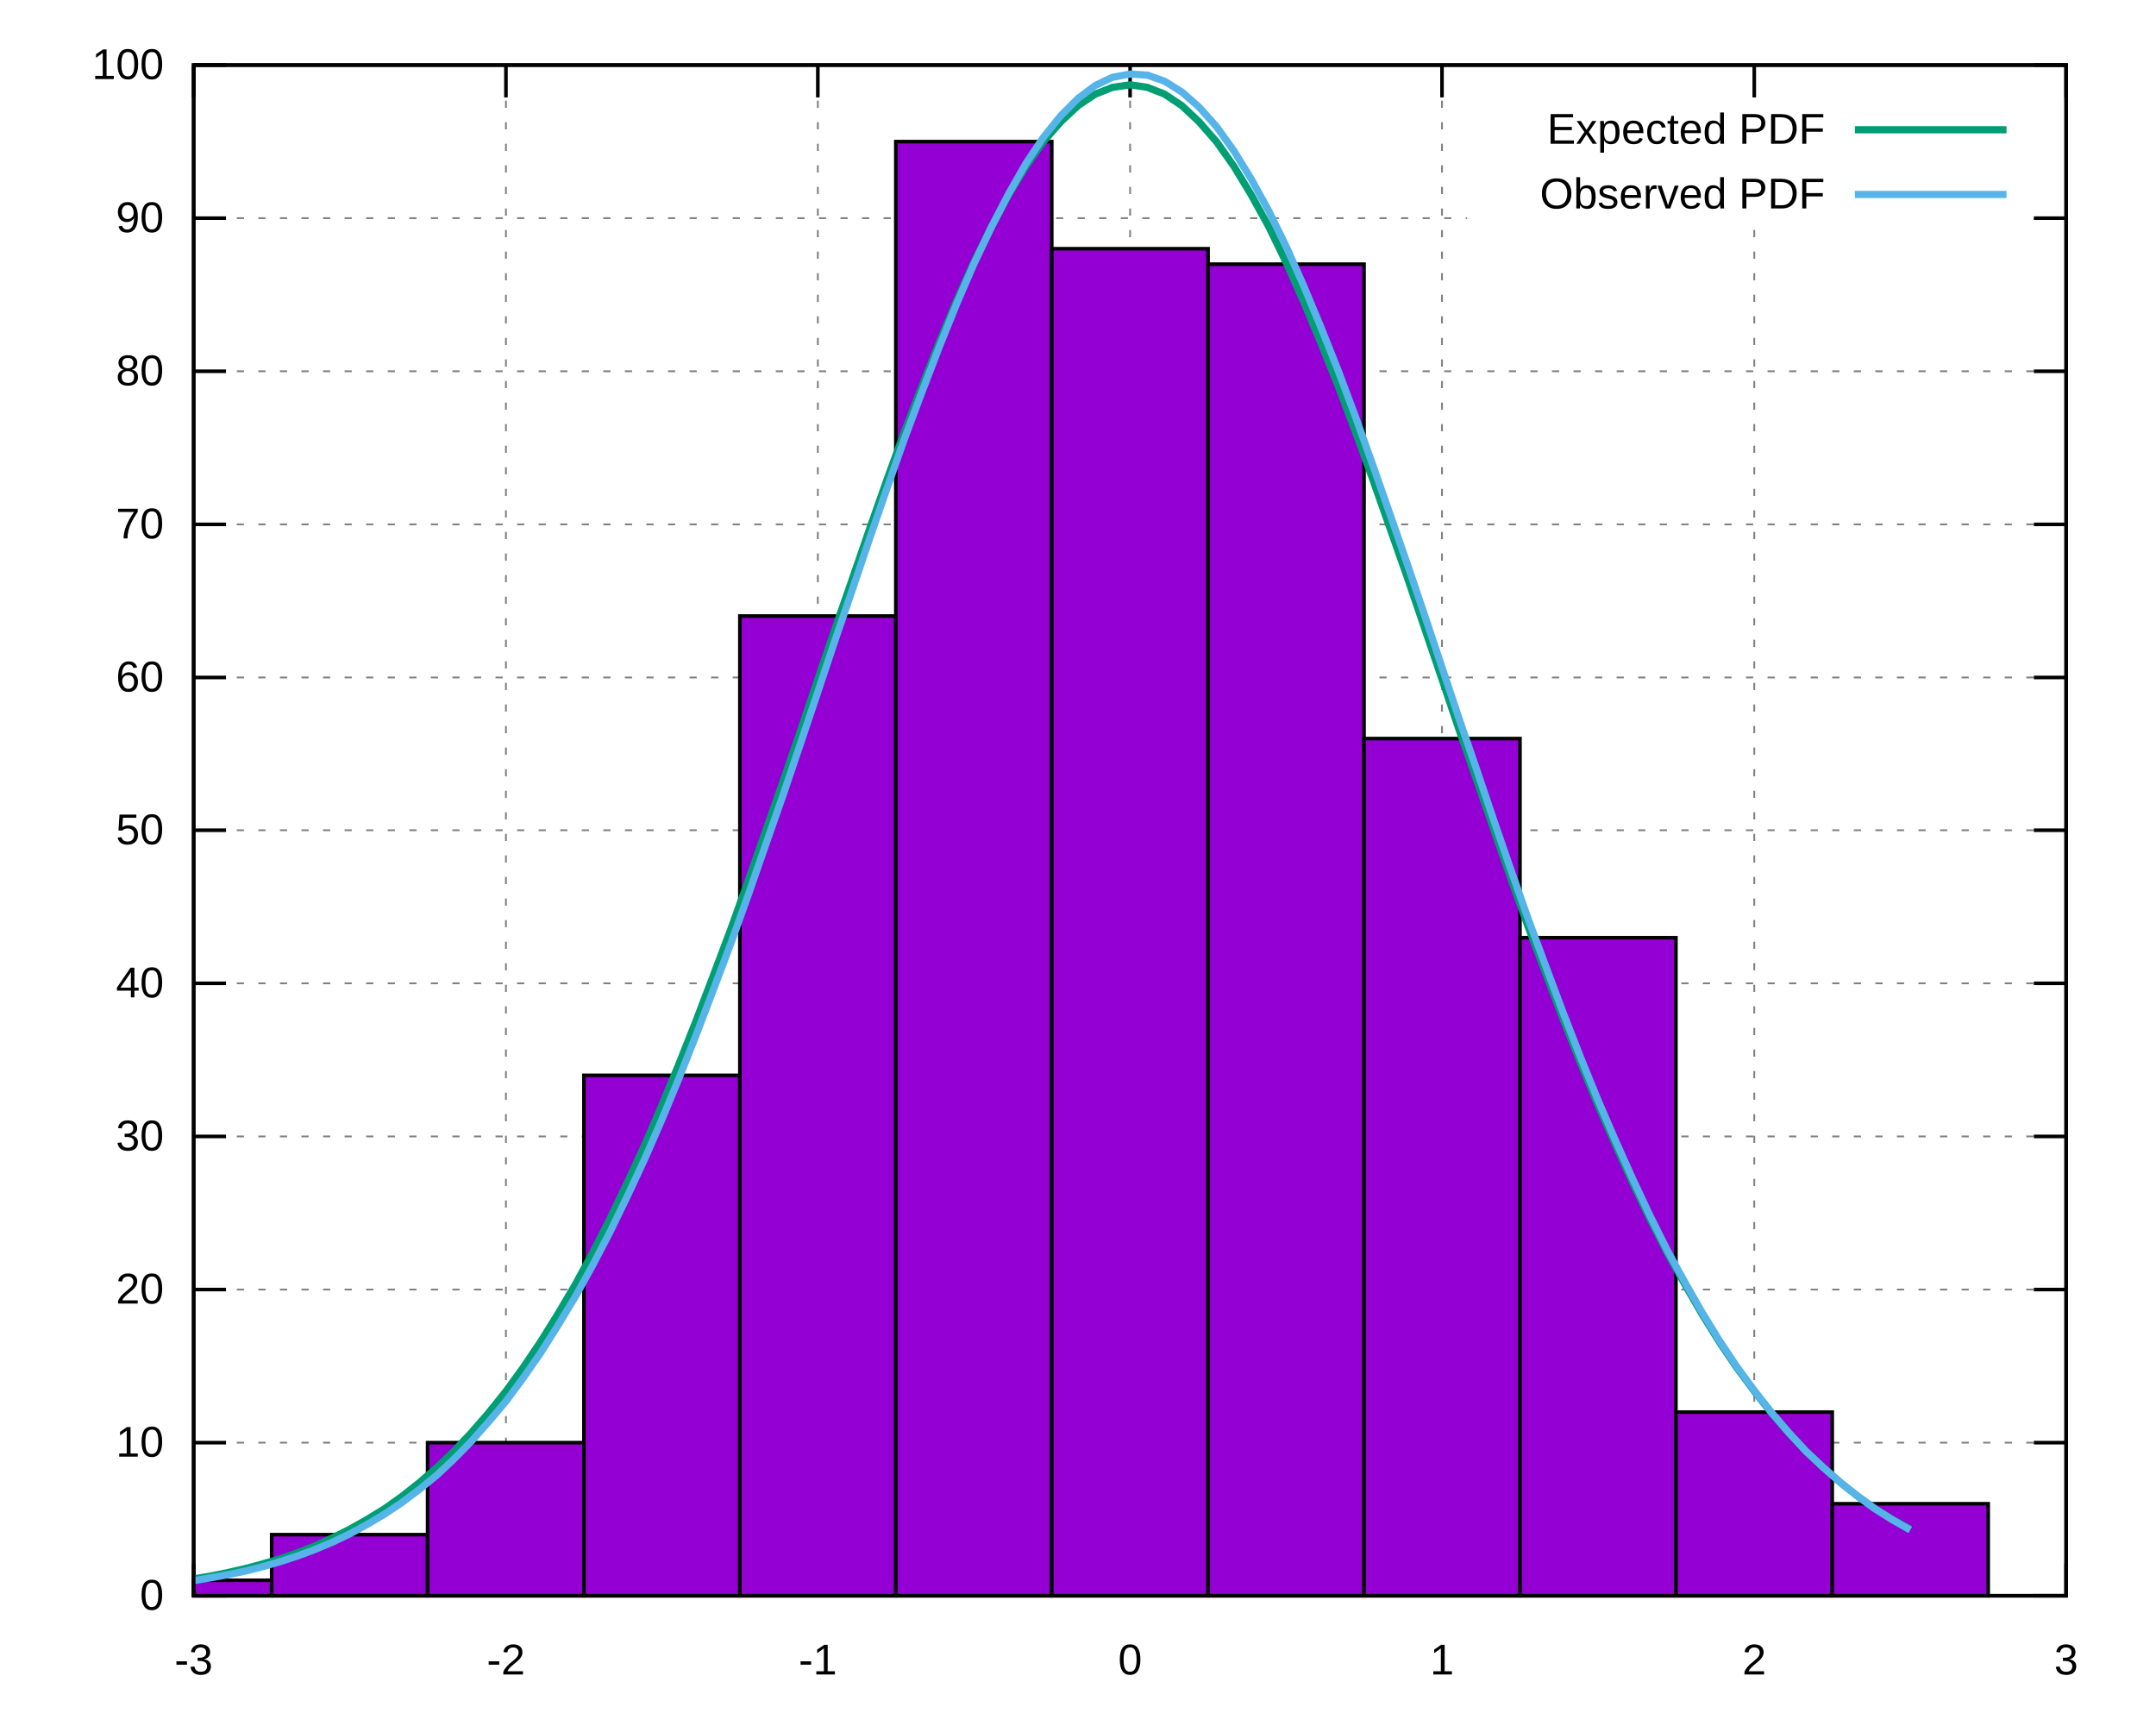
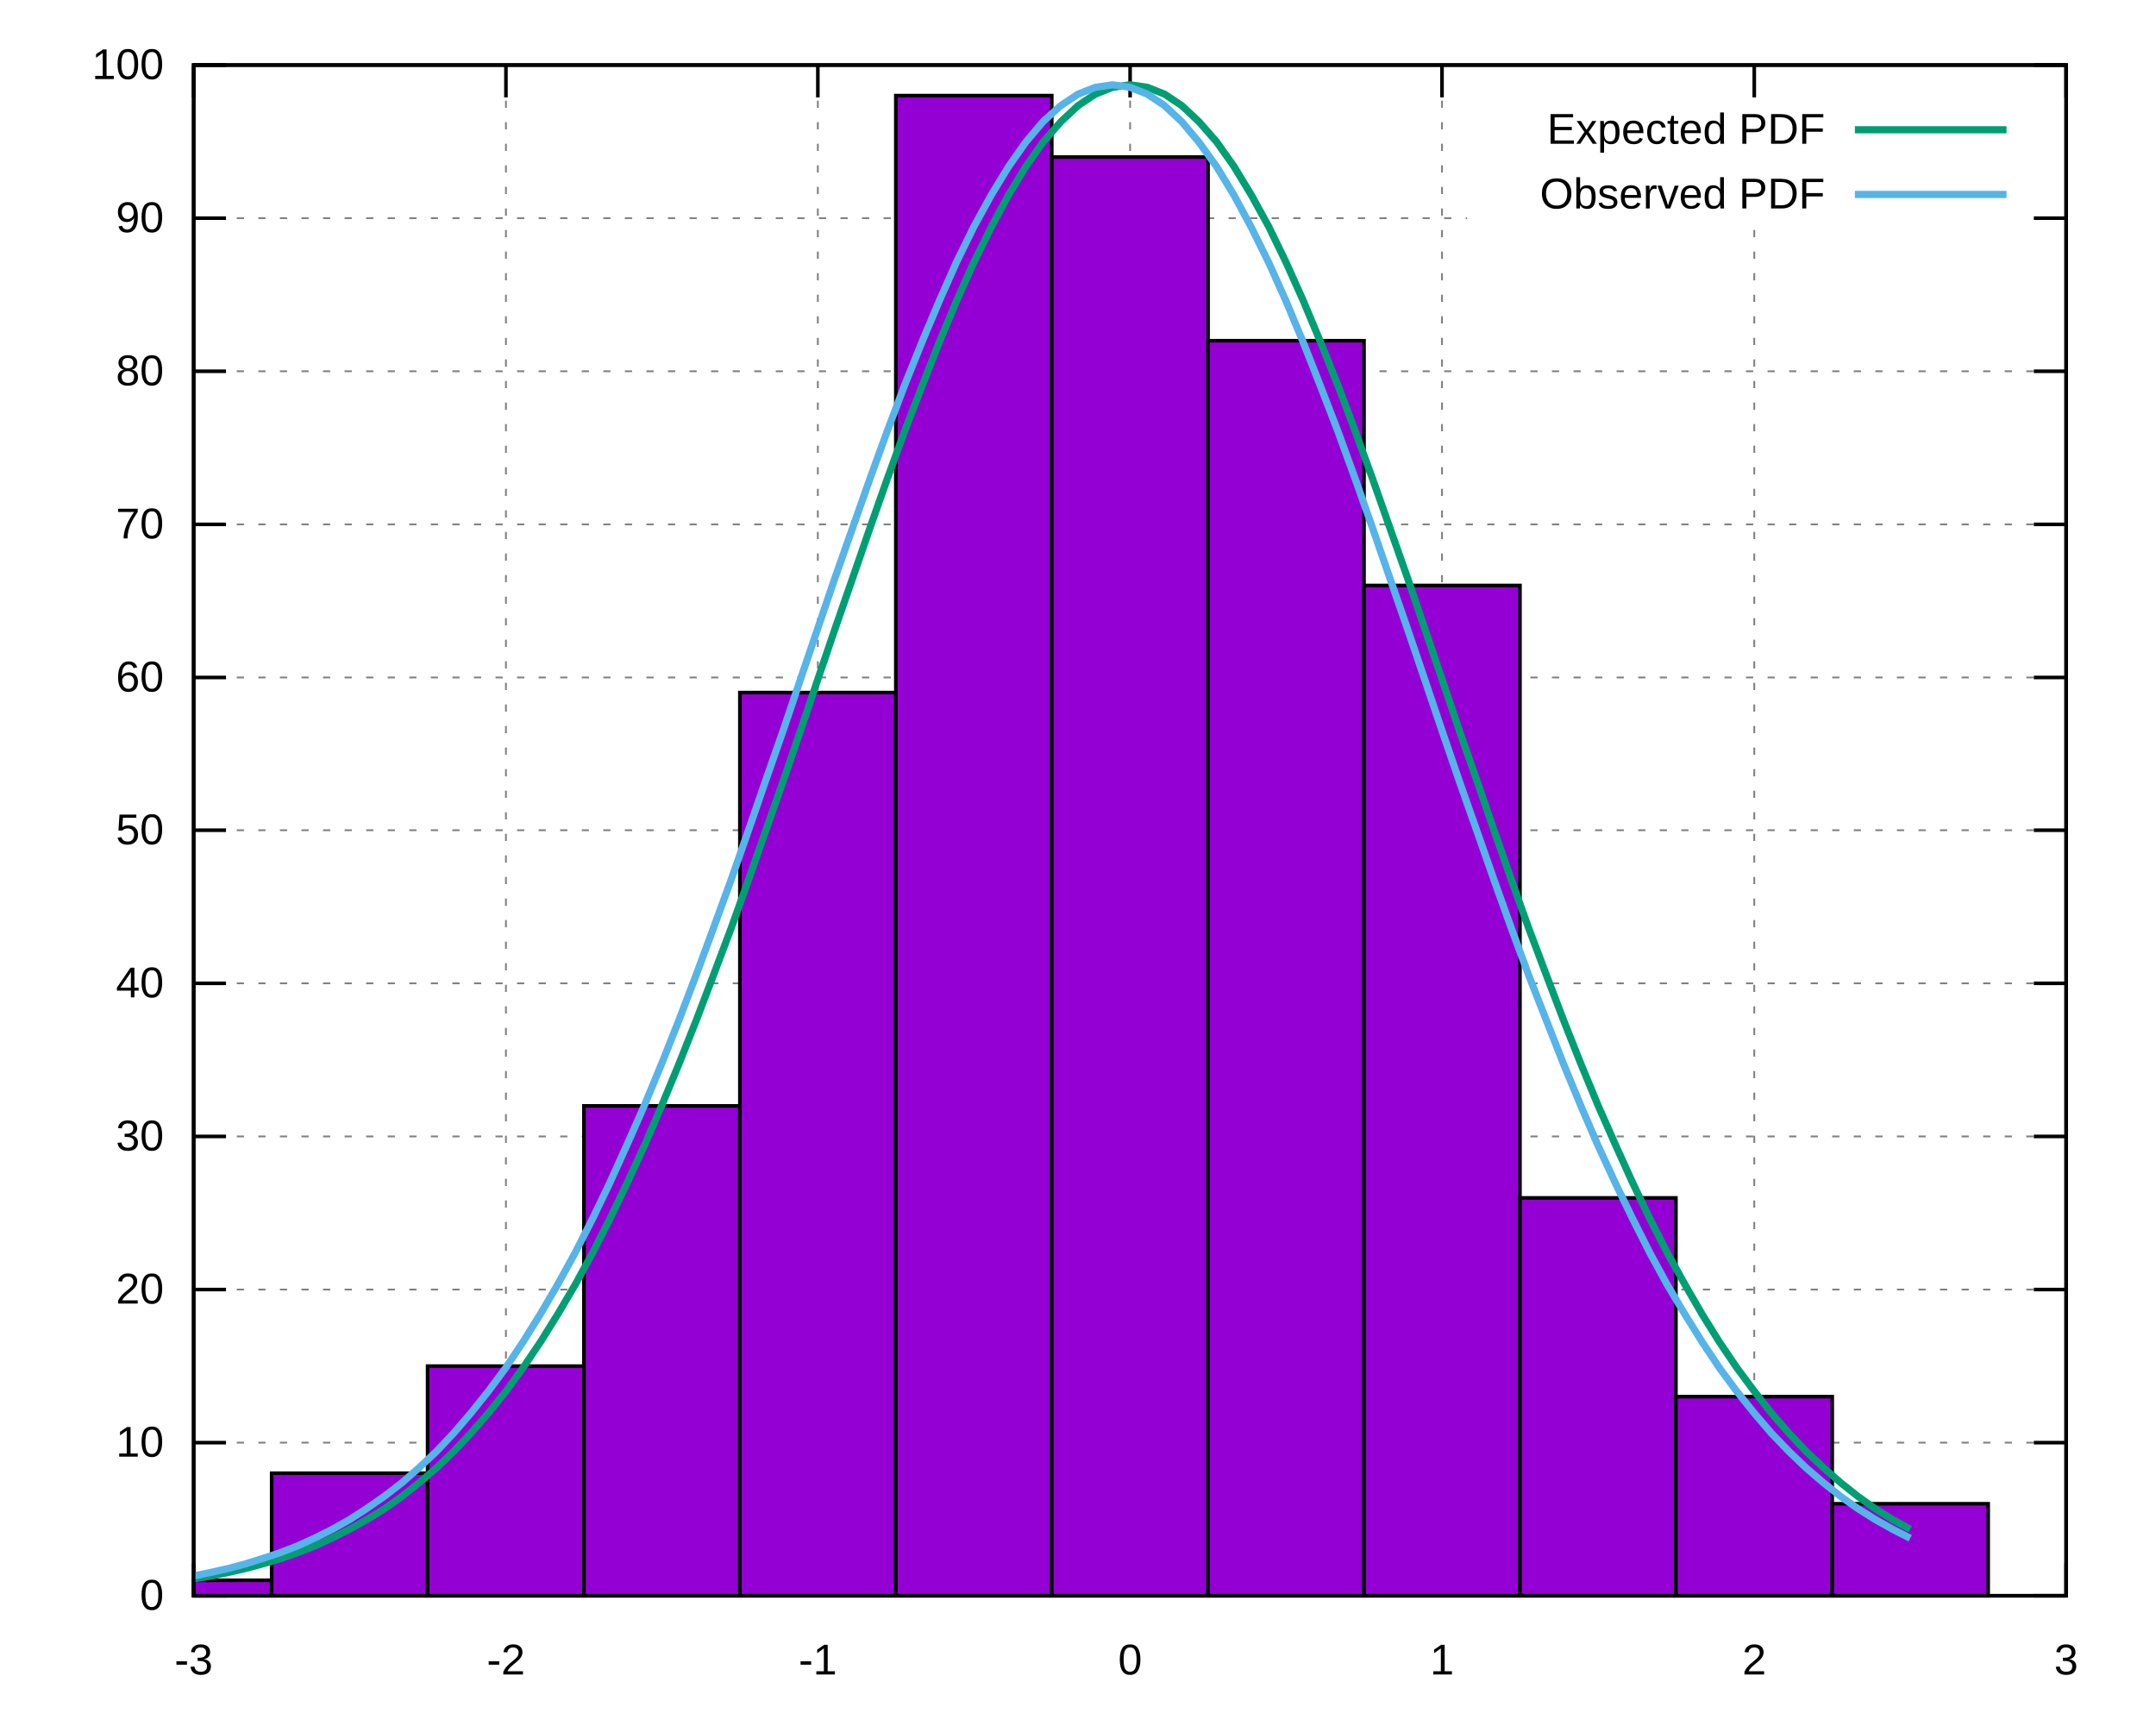
<svg xmlns="http://www.w3.org/2000/svg" xmlns:xlink="http://www.w3.org/1999/xlink" width="600" height="480" viewBox="0 0 600 480">
  <g id="gnuplot_canvas">
    <rect x="0" y="0" width="600" height="480" fill="none" />
    <defs>
      <circle id="gpDot" r="0.5" stroke-width="0.5" stroke="currentColor" />
      <path id="gpPt0" stroke-width="0.222" stroke="currentColor" d="M-1,0 h2 M0,-1 v2" />
      <path id="gpPt1" stroke-width="0.222" stroke="currentColor" d="M-1,-1 L1,1 M1,-1 L-1,1" />
      <path id="gpPt2" stroke-width="0.222" stroke="currentColor" d="M-1,0 L1,0 M0,-1 L0,1 M-1,-1 L1,1 M-1,1 L1,-1" />
      <rect id="gpPt3" stroke-width="0.222" stroke="currentColor" x="-1" y="-1" width="2" height="2" />
      <rect id="gpPt4" stroke-width="0.222" stroke="currentColor" fill="currentColor" x="-1" y="-1" width="2" height="2" />
      <circle id="gpPt5" stroke-width="0.222" stroke="currentColor" cx="0" cy="0" r="1" />
      <use xlink:href="#gpPt5" id="gpPt6" fill="currentColor" stroke="none" />
      <path id="gpPt7" stroke-width="0.222" stroke="currentColor" d="M0,-1.33 L-1.33,0.67 L1.33,0.67 z" />
      <use xlink:href="#gpPt7" id="gpPt8" fill="currentColor" stroke="none" />
      <use xlink:href="#gpPt7" id="gpPt9" stroke="currentColor" transform="rotate(180)" />
      <use xlink:href="#gpPt9" id="gpPt10" fill="currentColor" stroke="none" />
      <use xlink:href="#gpPt3" id="gpPt11" stroke="currentColor" transform="rotate(45)" />
      <use xlink:href="#gpPt11" id="gpPt12" fill="currentColor" stroke="none" />
      <path id="gpPt13" stroke-width="0.222" stroke="currentColor" d="M0,1.330 L1.265,0.411 L0.782,-1.067 L-0.782,-1.076 L-1.265,0.411 z" />
      <use xlink:href="#gpPt13" id="gpPt14" fill="currentColor" stroke="none" />
      <filter id="textbox" filterUnits="objectBoundingBox" x="0" y="0" height="1" width="1">
        <feFlood flood-color="white" flood-opacity="1" result="bgnd" />
        <feComposite in="SourceGraphic" in2="bgnd" operator="atop" />
      </filter>
      <filter id="greybox" filterUnits="objectBoundingBox" x="0" y="0" height="1" width="1">
        <feFlood flood-color="lightgrey" flood-opacity="1" result="grey" />
        <feComposite in="SourceGraphic" in2="grey" operator="atop" />
      </filter>
    </defs>
    <g fill="none" color="white" stroke="black" stroke-width="1.00" stroke-linecap="butt" stroke-linejoin="miter">
</g>
    <g fill="none" color="black" stroke="currentColor" stroke-width="1.00" stroke-linecap="butt" stroke-linejoin="miter">
</g>
    <g fill="none" color="black" stroke="black" stroke-width="0.50" stroke-linecap="butt" stroke-linejoin="miter">
</g>
    <g fill="none" color="gray" stroke="currentColor" stroke-width="0.50" stroke-linecap="butt" stroke-linejoin="miter">
      <path stroke="gray" stroke-dasharray="2,4" class="gridline" d="M53.9,444.0 L575.0,444.0  " />
    </g>
    <g fill="none" color="gray" stroke="gray" stroke-width="1.00" stroke-linecap="butt" stroke-linejoin="miter">
</g>
    <g fill="none" color="black" stroke="currentColor" stroke-width="1.00" stroke-linecap="butt" stroke-linejoin="miter">
      <path stroke="black" d="M53.9,444.0 L62.9,444.0 M575.0,444.0 L566.0,444.0  " />
      <g transform="translate(45.6,447.9)" stroke="none" fill="black" font-family="Arial" font-size="12.00" text-anchor="end">
        <text> 0</text>
      </g>
    </g>
    <g fill="none" color="black" stroke="currentColor" stroke-width="1.00" stroke-linecap="butt" stroke-linejoin="miter">
</g>
    <g fill="none" color="black" stroke="black" stroke-width="0.50" stroke-linecap="butt" stroke-linejoin="miter">
</g>
    <g fill="none" color="gray" stroke="currentColor" stroke-width="0.50" stroke-linecap="butt" stroke-linejoin="miter">
      <path stroke="gray" stroke-dasharray="2,4" class="gridline" d="M53.9,401.4 L575.0,401.4  " />
    </g>
    <g fill="none" color="gray" stroke="gray" stroke-width="1.00" stroke-linecap="butt" stroke-linejoin="miter">
</g>
    <g fill="none" color="black" stroke="currentColor" stroke-width="1.00" stroke-linecap="butt" stroke-linejoin="miter">
      <path stroke="black" d="M53.9,401.4 L62.9,401.4 M575.0,401.4 L566.0,401.4  " />
      <g transform="translate(45.6,405.3)" stroke="none" fill="black" font-family="Arial" font-size="12.00" text-anchor="end">
        <text> 10</text>
      </g>
    </g>
    <g fill="none" color="black" stroke="currentColor" stroke-width="1.00" stroke-linecap="butt" stroke-linejoin="miter">
</g>
    <g fill="none" color="black" stroke="black" stroke-width="0.50" stroke-linecap="butt" stroke-linejoin="miter">
</g>
    <g fill="none" color="gray" stroke="currentColor" stroke-width="0.50" stroke-linecap="butt" stroke-linejoin="miter">
      <path stroke="gray" stroke-dasharray="2,4" class="gridline" d="M53.9,358.8 L575.0,358.8  " />
    </g>
    <g fill="none" color="gray" stroke="gray" stroke-width="1.00" stroke-linecap="butt" stroke-linejoin="miter">
</g>
    <g fill="none" color="black" stroke="currentColor" stroke-width="1.00" stroke-linecap="butt" stroke-linejoin="miter">
      <path stroke="black" d="M53.9,358.8 L62.9,358.8 M575.0,358.8 L566.0,358.8  " />
      <g transform="translate(45.6,362.7)" stroke="none" fill="black" font-family="Arial" font-size="12.00" text-anchor="end">
        <text> 20</text>
      </g>
    </g>
    <g fill="none" color="black" stroke="currentColor" stroke-width="1.00" stroke-linecap="butt" stroke-linejoin="miter">
</g>
    <g fill="none" color="black" stroke="black" stroke-width="0.50" stroke-linecap="butt" stroke-linejoin="miter">
</g>
    <g fill="none" color="gray" stroke="currentColor" stroke-width="0.50" stroke-linecap="butt" stroke-linejoin="miter">
      <path stroke="gray" stroke-dasharray="2,4" class="gridline" d="M53.9,316.2 L575.0,316.2  " />
    </g>
    <g fill="none" color="gray" stroke="gray" stroke-width="1.00" stroke-linecap="butt" stroke-linejoin="miter">
</g>
    <g fill="none" color="black" stroke="currentColor" stroke-width="1.00" stroke-linecap="butt" stroke-linejoin="miter">
      <path stroke="black" d="M53.9,316.2 L62.9,316.2 M575.0,316.2 L566.0,316.2  " />
      <g transform="translate(45.6,320.1)" stroke="none" fill="black" font-family="Arial" font-size="12.00" text-anchor="end">
        <text> 30</text>
      </g>
    </g>
    <g fill="none" color="black" stroke="currentColor" stroke-width="1.00" stroke-linecap="butt" stroke-linejoin="miter">
</g>
    <g fill="none" color="black" stroke="black" stroke-width="0.50" stroke-linecap="butt" stroke-linejoin="miter">
</g>
    <g fill="none" color="gray" stroke="currentColor" stroke-width="0.50" stroke-linecap="butt" stroke-linejoin="miter">
      <path stroke="gray" stroke-dasharray="2,4" class="gridline" d="M53.9,273.6 L575.0,273.6  " />
    </g>
    <g fill="none" color="gray" stroke="gray" stroke-width="1.00" stroke-linecap="butt" stroke-linejoin="miter">
</g>
    <g fill="none" color="black" stroke="currentColor" stroke-width="1.00" stroke-linecap="butt" stroke-linejoin="miter">
      <path stroke="black" d="M53.9,273.6 L62.9,273.6 M575.0,273.6 L566.0,273.6  " />
      <g transform="translate(45.6,277.5)" stroke="none" fill="black" font-family="Arial" font-size="12.00" text-anchor="end">
        <text> 40</text>
      </g>
    </g>
    <g fill="none" color="black" stroke="currentColor" stroke-width="1.00" stroke-linecap="butt" stroke-linejoin="miter">
</g>
    <g fill="none" color="black" stroke="black" stroke-width="0.50" stroke-linecap="butt" stroke-linejoin="miter">
</g>
    <g fill="none" color="gray" stroke="currentColor" stroke-width="0.50" stroke-linecap="butt" stroke-linejoin="miter">
      <path stroke="gray" stroke-dasharray="2,4" class="gridline" d="M53.9,231.0 L575.0,231.0  " />
    </g>
    <g fill="none" color="gray" stroke="gray" stroke-width="1.00" stroke-linecap="butt" stroke-linejoin="miter">
</g>
    <g fill="none" color="black" stroke="currentColor" stroke-width="1.00" stroke-linecap="butt" stroke-linejoin="miter">
      <path stroke="black" d="M53.9,231.0 L62.9,231.0 M575.0,231.0 L566.0,231.0  " />
      <g transform="translate(45.6,234.9)" stroke="none" fill="black" font-family="Arial" font-size="12.00" text-anchor="end">
        <text> 50</text>
      </g>
    </g>
    <g fill="none" color="black" stroke="currentColor" stroke-width="1.00" stroke-linecap="butt" stroke-linejoin="miter">
</g>
    <g fill="none" color="black" stroke="black" stroke-width="0.50" stroke-linecap="butt" stroke-linejoin="miter">
</g>
    <g fill="none" color="gray" stroke="currentColor" stroke-width="0.50" stroke-linecap="butt" stroke-linejoin="miter">
      <path stroke="gray" stroke-dasharray="2,4" class="gridline" d="M53.9,188.5 L575.0,188.5  " />
    </g>
    <g fill="none" color="gray" stroke="gray" stroke-width="1.00" stroke-linecap="butt" stroke-linejoin="miter">
</g>
    <g fill="none" color="black" stroke="currentColor" stroke-width="1.00" stroke-linecap="butt" stroke-linejoin="miter">
      <path stroke="black" d="M53.9,188.5 L62.9,188.5 M575.0,188.5 L566.0,188.5  " />
      <g transform="translate(45.6,192.4)" stroke="none" fill="black" font-family="Arial" font-size="12.00" text-anchor="end">
        <text> 60</text>
      </g>
    </g>
    <g fill="none" color="black" stroke="currentColor" stroke-width="1.00" stroke-linecap="butt" stroke-linejoin="miter">
</g>
    <g fill="none" color="black" stroke="black" stroke-width="0.50" stroke-linecap="butt" stroke-linejoin="miter">
</g>
    <g fill="none" color="gray" stroke="currentColor" stroke-width="0.50" stroke-linecap="butt" stroke-linejoin="miter">
      <path stroke="gray" stroke-dasharray="2,4" class="gridline" d="M53.9,145.9 L575.0,145.9  " />
    </g>
    <g fill="none" color="gray" stroke="gray" stroke-width="1.00" stroke-linecap="butt" stroke-linejoin="miter">
</g>
    <g fill="none" color="black" stroke="currentColor" stroke-width="1.00" stroke-linecap="butt" stroke-linejoin="miter">
      <path stroke="black" d="M53.9,145.9 L62.9,145.9 M575.0,145.9 L566.0,145.9  " />
      <g transform="translate(45.6,149.8)" stroke="none" fill="black" font-family="Arial" font-size="12.00" text-anchor="end">
        <text> 70</text>
      </g>
    </g>
    <g fill="none" color="black" stroke="currentColor" stroke-width="1.00" stroke-linecap="butt" stroke-linejoin="miter">
</g>
    <g fill="none" color="black" stroke="black" stroke-width="0.50" stroke-linecap="butt" stroke-linejoin="miter">
</g>
    <g fill="none" color="gray" stroke="currentColor" stroke-width="0.50" stroke-linecap="butt" stroke-linejoin="miter">
      <path stroke="gray" stroke-dasharray="2,4" class="gridline" d="M53.9,103.3 L575.0,103.3  " />
    </g>
    <g fill="none" color="gray" stroke="gray" stroke-width="1.00" stroke-linecap="butt" stroke-linejoin="miter">
</g>
    <g fill="none" color="black" stroke="currentColor" stroke-width="1.00" stroke-linecap="butt" stroke-linejoin="miter">
      <path stroke="black" d="M53.9,103.3 L62.9,103.3 M575.0,103.3 L566.0,103.3  " />
      <g transform="translate(45.6,107.2)" stroke="none" fill="black" font-family="Arial" font-size="12.00" text-anchor="end">
        <text> 80</text>
      </g>
    </g>
    <g fill="none" color="black" stroke="currentColor" stroke-width="1.00" stroke-linecap="butt" stroke-linejoin="miter">
</g>
    <g fill="none" color="black" stroke="black" stroke-width="0.50" stroke-linecap="butt" stroke-linejoin="miter">
</g>
    <g fill="none" color="gray" stroke="currentColor" stroke-width="0.50" stroke-linecap="butt" stroke-linejoin="miter">
      <path stroke="gray" stroke-dasharray="2,4" class="gridline" d="M53.9,60.7 L408.3,60.7 M566.7,60.7 L575.0,60.7  " />
    </g>
    <g fill="none" color="gray" stroke="gray" stroke-width="1.00" stroke-linecap="butt" stroke-linejoin="miter">
</g>
    <g fill="none" color="black" stroke="currentColor" stroke-width="1.00" stroke-linecap="butt" stroke-linejoin="miter">
      <path stroke="black" d="M53.9,60.7 L62.9,60.7 M575.0,60.7 L566.0,60.7  " />
      <g transform="translate(45.6,64.6)" stroke="none" fill="black" font-family="Arial" font-size="12.00" text-anchor="end">
        <text> 90</text>
      </g>
    </g>
    <g fill="none" color="black" stroke="currentColor" stroke-width="1.00" stroke-linecap="butt" stroke-linejoin="miter">
</g>
    <g fill="none" color="black" stroke="black" stroke-width="0.50" stroke-linecap="butt" stroke-linejoin="miter">
</g>
    <g fill="none" color="gray" stroke="currentColor" stroke-width="0.50" stroke-linecap="butt" stroke-linejoin="miter">
      <path stroke="gray" stroke-dasharray="2,4" class="gridline" d="M53.9,18.1 L575.0,18.1  " />
    </g>
    <g fill="none" color="gray" stroke="gray" stroke-width="1.00" stroke-linecap="butt" stroke-linejoin="miter">
</g>
    <g fill="none" color="black" stroke="currentColor" stroke-width="1.00" stroke-linecap="butt" stroke-linejoin="miter">
      <path stroke="black" d="M53.9,18.1 L62.9,18.1 M575.0,18.1 L566.0,18.1  " />
      <g transform="translate(45.6,22.0)" stroke="none" fill="black" font-family="Arial" font-size="12.00" text-anchor="end">
        <text> 100</text>
      </g>
    </g>
    <g fill="none" color="black" stroke="currentColor" stroke-width="1.00" stroke-linecap="butt" stroke-linejoin="miter">
</g>
    <g fill="none" color="black" stroke="black" stroke-width="0.50" stroke-linecap="butt" stroke-linejoin="miter">
</g>
    <g fill="none" color="gray" stroke="currentColor" stroke-width="0.50" stroke-linecap="butt" stroke-linejoin="miter">
      <path stroke="gray" stroke-dasharray="2,4" class="gridline" d="M53.9,444.0 L53.9,18.1  " />
    </g>
    <g fill="none" color="gray" stroke="gray" stroke-width="1.00" stroke-linecap="butt" stroke-linejoin="miter">
</g>
    <g fill="none" color="black" stroke="currentColor" stroke-width="1.00" stroke-linecap="butt" stroke-linejoin="miter">
      <path stroke="black" d="M53.9,444.0 L53.9,435.0 M53.9,18.1 L53.9,27.1  " />
      <g transform="translate(53.9,465.9)" stroke="none" fill="black" font-family="Arial" font-size="12.00" text-anchor="middle">
        <text>-3</text>
      </g>
    </g>
    <g fill="none" color="black" stroke="currentColor" stroke-width="1.00" stroke-linecap="butt" stroke-linejoin="miter">
</g>
    <g fill="none" color="black" stroke="black" stroke-width="0.50" stroke-linecap="butt" stroke-linejoin="miter">
</g>
    <g fill="none" color="gray" stroke="currentColor" stroke-width="0.50" stroke-linecap="butt" stroke-linejoin="miter">
      <path stroke="gray" stroke-dasharray="2,4" class="gridline" d="M140.8,444.0 L140.8,18.1  " />
    </g>
    <g fill="none" color="gray" stroke="gray" stroke-width="1.00" stroke-linecap="butt" stroke-linejoin="miter">
</g>
    <g fill="none" color="black" stroke="currentColor" stroke-width="1.00" stroke-linecap="butt" stroke-linejoin="miter">
      <path stroke="black" d="M140.8,444.0 L140.8,435.0 M140.8,18.1 L140.8,27.1  " />
      <g transform="translate(140.8,465.9)" stroke="none" fill="black" font-family="Arial" font-size="12.00" text-anchor="middle">
        <text>-2</text>
      </g>
    </g>
    <g fill="none" color="black" stroke="currentColor" stroke-width="1.00" stroke-linecap="butt" stroke-linejoin="miter">
</g>
    <g fill="none" color="black" stroke="black" stroke-width="0.50" stroke-linecap="butt" stroke-linejoin="miter">
</g>
    <g fill="none" color="gray" stroke="currentColor" stroke-width="0.50" stroke-linecap="butt" stroke-linejoin="miter">
      <path stroke="gray" stroke-dasharray="2,4" class="gridline" d="M227.6,444.0 L227.6,18.1  " />
    </g>
    <g fill="none" color="gray" stroke="gray" stroke-width="1.00" stroke-linecap="butt" stroke-linejoin="miter">
</g>
    <g fill="none" color="black" stroke="currentColor" stroke-width="1.00" stroke-linecap="butt" stroke-linejoin="miter">
      <path stroke="black" d="M227.6,444.0 L227.6,435.0 M227.6,18.1 L227.6,27.1  " />
      <g transform="translate(227.6,465.9)" stroke="none" fill="black" font-family="Arial" font-size="12.00" text-anchor="middle">
        <text>-1</text>
      </g>
    </g>
    <g fill="none" color="black" stroke="currentColor" stroke-width="1.00" stroke-linecap="butt" stroke-linejoin="miter">
</g>
    <g fill="none" color="black" stroke="black" stroke-width="0.50" stroke-linecap="butt" stroke-linejoin="miter">
</g>
    <g fill="none" color="gray" stroke="currentColor" stroke-width="0.50" stroke-linecap="butt" stroke-linejoin="miter">
      <path stroke="gray" stroke-dasharray="2,4" class="gridline" d="M314.5,444.0 L314.5,18.1  " />
    </g>
    <g fill="none" color="gray" stroke="gray" stroke-width="1.00" stroke-linecap="butt" stroke-linejoin="miter">
</g>
    <g fill="none" color="black" stroke="currentColor" stroke-width="1.00" stroke-linecap="butt" stroke-linejoin="miter">
      <path stroke="black" d="M314.5,444.0 L314.5,435.0 M314.5,18.1 L314.5,27.1  " />
      <g transform="translate(314.5,465.9)" stroke="none" fill="black" font-family="Arial" font-size="12.00" text-anchor="middle">
        <text> 0</text>
      </g>
    </g>
    <g fill="none" color="black" stroke="currentColor" stroke-width="1.00" stroke-linecap="butt" stroke-linejoin="miter">
</g>
    <g fill="none" color="black" stroke="black" stroke-width="0.50" stroke-linecap="butt" stroke-linejoin="miter">
</g>
    <g fill="none" color="gray" stroke="currentColor" stroke-width="0.50" stroke-linecap="butt" stroke-linejoin="miter">
      <path stroke="gray" stroke-dasharray="2,4" class="gridline" d="M401.3,444.0 L401.3,18.1  " />
    </g>
    <g fill="none" color="gray" stroke="gray" stroke-width="1.00" stroke-linecap="butt" stroke-linejoin="miter">
</g>
    <g fill="none" color="black" stroke="currentColor" stroke-width="1.00" stroke-linecap="butt" stroke-linejoin="miter">
      <path stroke="black" d="M401.3,444.0 L401.3,435.0 M401.3,18.1 L401.3,27.1  " />
      <g transform="translate(401.3,465.9)" stroke="none" fill="black" font-family="Arial" font-size="12.00" text-anchor="middle">
        <text> 1</text>
      </g>
    </g>
    <g fill="none" color="black" stroke="currentColor" stroke-width="1.00" stroke-linecap="butt" stroke-linejoin="miter">
</g>
    <g fill="none" color="black" stroke="black" stroke-width="0.50" stroke-linecap="butt" stroke-linejoin="miter">
</g>
    <g fill="none" color="gray" stroke="currentColor" stroke-width="0.50" stroke-linecap="butt" stroke-linejoin="miter">
      <path stroke="gray" stroke-dasharray="2,4" class="gridline" d="M488.2,444.0 L488.2,63.1 M488.2,27.1 L488.2,18.1  " />
    </g>
    <g fill="none" color="gray" stroke="gray" stroke-width="1.00" stroke-linecap="butt" stroke-linejoin="miter">
</g>
    <g fill="none" color="black" stroke="currentColor" stroke-width="1.00" stroke-linecap="butt" stroke-linejoin="miter">
      <path stroke="black" d="M488.2,444.0 L488.2,435.0 M488.2,18.1 L488.2,27.1  " />
      <g transform="translate(488.2,465.9)" stroke="none" fill="black" font-family="Arial" font-size="12.00" text-anchor="middle">
        <text> 2</text>
      </g>
    </g>
    <g fill="none" color="black" stroke="currentColor" stroke-width="1.00" stroke-linecap="butt" stroke-linejoin="miter">
</g>
    <g fill="none" color="black" stroke="black" stroke-width="0.50" stroke-linecap="butt" stroke-linejoin="miter">
</g>
    <g fill="none" color="gray" stroke="currentColor" stroke-width="0.50" stroke-linecap="butt" stroke-linejoin="miter">
      <path stroke="gray" stroke-dasharray="2,4" class="gridline" d="M575.0,444.0 L575.0,18.1  " />
    </g>
    <g fill="none" color="gray" stroke="gray" stroke-width="1.00" stroke-linecap="butt" stroke-linejoin="miter">
</g>
    <g fill="none" color="black" stroke="currentColor" stroke-width="1.00" stroke-linecap="butt" stroke-linejoin="miter">
      <path stroke="black" d="M575.0,444.0 L575.0,435.0 M575.0,18.1 L575.0,27.1  " />
      <g transform="translate(575.0,465.9)" stroke="none" fill="black" font-family="Arial" font-size="12.00" text-anchor="middle">
        <text> 3</text>
      </g>
    </g>
    <g fill="none" color="black" stroke="currentColor" stroke-width="1.00" stroke-linecap="butt" stroke-linejoin="miter">
</g>
    <g fill="none" color="black" stroke="currentColor" stroke-width="1.00" stroke-linecap="butt" stroke-linejoin="miter">
      <path stroke="black" d="M53.9,18.1 L53.9,444.0 L575.0,444.0 L575.0,18.1 L53.9,18.1 Z  " />
    </g>
    <g fill="none" color="black" stroke="currentColor" stroke-width="1.00" stroke-linecap="butt" stroke-linejoin="miter">
</g>
    <g id="gnuplot_plot_1">
      <g fill="none" color="black" stroke="currentColor" stroke-width="1.00" stroke-linecap="butt" stroke-linejoin="miter">
        <g stroke="none" shape-rendering="crispEdges">
          <polygon fill="rgb(148,   0, 211)" points="53.9,444.0 75.7,444.0 75.7,439.6 53.9,439.6 " />
        </g>
        <path stroke="black" d="M53.9,444.0 L53.9,439.7 L75.6,439.7 L75.6,444.0 L53.9,444.0 Z  " />
      </g>
      <g fill="none" color="black" stroke="currentColor" stroke-width="1.00" stroke-linecap="butt" stroke-linejoin="miter">
        <g stroke="none" shape-rendering="crispEdges">
-           <polygon fill="rgb(148,   0, 211)" points="75.6,444.0 119.1,444.0 119.1,426.9 75.6,426.9 " />
-         </g>
-         <path stroke="black" d="M75.6,444.0 L75.6,427.0 L119.0,427.0 L119.0,444.0 L75.6,444.0 Z  " />
-       </g>
-       <g fill="none" color="black" stroke="currentColor" stroke-width="1.00" stroke-linecap="butt" stroke-linejoin="miter">
-         <g stroke="none" shape-rendering="crispEdges">
-           <polygon fill="rgb(148,   0, 211)" points="119.0,444.0 162.6,444.0 162.6,401.3 119.0,401.3 " />
-         </g>
-         <path stroke="black" d="M119.0,444.0 L119.0,401.4 L162.5,401.4 L162.5,444.0 L119.0,444.0 Z  " />
-       </g>
-       <g fill="none" color="black" stroke="currentColor" stroke-width="1.00" stroke-linecap="butt" stroke-linejoin="miter">
-         <g stroke="none" shape-rendering="crispEdges">
-           <polygon fill="rgb(148,   0, 211)" points="162.5,444.0 206.0,444.0 206.0,299.1 162.5,299.1 " />
-         </g>
-         <path stroke="black" d="M162.5,444.0 L162.5,299.2 L205.9,299.2 L205.9,444.0 L162.5,444.0 Z  " />
-       </g>
-       <g fill="none" color="black" stroke="currentColor" stroke-width="1.00" stroke-linecap="butt" stroke-linejoin="miter">
-         <g stroke="none" shape-rendering="crispEdges">
-           <polygon fill="rgb(148,   0, 211)" points="205.9,444.0 249.4,444.0 249.4,171.3 205.9,171.3 " />
-         </g>
-         <path stroke="black" d="M205.9,444.0 L205.9,171.4 L249.3,171.4 L249.3,444.0 L205.9,444.0 Z  " />
-       </g>
-       <g fill="none" color="black" stroke="currentColor" stroke-width="1.00" stroke-linecap="butt" stroke-linejoin="miter">
-         <g stroke="none" shape-rendering="crispEdges">
-           <polygon fill="rgb(148,   0, 211)" points="249.3,444.0 292.8,444.0 292.8,39.3 249.3,39.3 " />
-         </g>
-         <path stroke="black" d="M249.3,444.0 L249.3,39.4 L292.7,39.4 L292.7,444.0 L249.3,444.0 Z  " />
-       </g>
-       <g fill="none" color="black" stroke="currentColor" stroke-width="1.00" stroke-linecap="butt" stroke-linejoin="miter">
-         <g stroke="none" shape-rendering="crispEdges">
-           <polygon fill="rgb(148,   0, 211)" points="292.7,444.0 336.3,444.0 336.3,69.1 292.7,69.1 " />
-         </g>
-         <path stroke="black" d="M292.7,444.0 L292.7,69.2 L336.2,69.2 L336.2,444.0 L292.7,444.0 Z  " />
-       </g>
-       <g fill="none" color="black" stroke="currentColor" stroke-width="1.00" stroke-linecap="butt" stroke-linejoin="miter">
-         <g stroke="none" shape-rendering="crispEdges">
-           <polygon fill="rgb(148,   0, 211)" points="336.2,444.0 379.7,444.0 379.7,73.4 336.2,73.4 " />
-         </g>
-         <path stroke="black" d="M336.2,444.0 L336.2,73.5 L379.6,73.5 L379.6,444.0 L336.2,444.0 Z  " />
-       </g>
-       <g fill="none" color="black" stroke="currentColor" stroke-width="1.00" stroke-linecap="butt" stroke-linejoin="miter">
-         <g stroke="none" shape-rendering="crispEdges">
-           <polygon fill="rgb(148,   0, 211)" points="379.6,444.0 423.1,444.0 423.1,205.4 379.6,205.4 " />
-         </g>
-         <path stroke="black" d="M379.6,444.0 L379.6,205.5 L423.0,205.5 L423.0,444.0 L379.6,444.0 Z  " />
-       </g>
-       <g fill="none" color="black" stroke="currentColor" stroke-width="1.00" stroke-linecap="butt" stroke-linejoin="miter">
-         <g stroke="none" shape-rendering="crispEdges">
-           <polygon fill="rgb(148,   0, 211)" points="423.0,444.0 466.5,444.0 466.5,260.8 423.0,260.8 " />
-         </g>
-         <path stroke="black" d="M423.0,444.0 L423.0,260.9 L466.4,260.9 L466.4,444.0 L423.0,444.0 Z  " />
-       </g>
-       <g fill="none" color="black" stroke="currentColor" stroke-width="1.00" stroke-linecap="butt" stroke-linejoin="miter">
-         <g stroke="none" shape-rendering="crispEdges">
-           <polygon fill="rgb(148,   0, 211)" points="466.4,444.0 510.0,444.0 510.0,392.8 466.4,392.8 " />
-         </g>
-         <path stroke="black" d="M466.4,444.0 L466.4,392.9 L509.9,392.9 L509.9,444.0 L466.4,444.0 Z  " />
+           <polygon fill="rgb(148,   0, 211)" points="75.6,444.0 119.1,444.0 119.1,409.8 75.6,409.8 " />
+         </g>
+         <path stroke="black" d="M75.6,444.0 L75.6,409.9 L119.0,409.9 L119.0,444.0 L75.6,444.0 Z  " />
+       </g>
+       <g fill="none" color="black" stroke="currentColor" stroke-width="1.00" stroke-linecap="butt" stroke-linejoin="miter">
+         <g stroke="none" shape-rendering="crispEdges">
+           <polygon fill="rgb(148,   0, 211)" points="119.0,444.0 162.6,444.0 162.6,380.0 119.0,380.0 " />
+         </g>
+         <path stroke="black" d="M119.0,444.0 L119.0,380.1 L162.5,380.1 L162.5,444.0 L119.0,444.0 Z  " />
+       </g>
+       <g fill="none" color="black" stroke="currentColor" stroke-width="1.00" stroke-linecap="butt" stroke-linejoin="miter">
+         <g stroke="none" shape-rendering="crispEdges">
+           <polygon fill="rgb(148,   0, 211)" points="162.5,444.0 206.0,444.0 206.0,307.6 162.5,307.6 " />
+         </g>
+         <path stroke="black" d="M162.5,444.0 L162.5,307.7 L205.9,307.7 L205.9,444.0 L162.5,444.0 Z  " />
+       </g>
+       <g fill="none" color="black" stroke="currentColor" stroke-width="1.00" stroke-linecap="butt" stroke-linejoin="miter">
+         <g stroke="none" shape-rendering="crispEdges">
+           <polygon fill="rgb(148,   0, 211)" points="205.9,444.0 249.4,444.0 249.4,192.6 205.9,192.6 " />
+         </g>
+         <path stroke="black" d="M205.9,444.0 L205.9,192.7 L249.3,192.7 L249.3,444.0 L205.9,444.0 Z  " />
+       </g>
+       <g fill="none" color="black" stroke="currentColor" stroke-width="1.00" stroke-linecap="butt" stroke-linejoin="miter">
+         <g stroke="none" shape-rendering="crispEdges">
+           <polygon fill="rgb(148,   0, 211)" points="249.3,444.0 292.8,444.0 292.8,26.5 249.3,26.5 " />
+         </g>
+         <path stroke="black" d="M249.3,444.0 L249.3,26.6 L292.7,26.6 L292.7,444.0 L249.3,444.0 Z  " />
+       </g>
+       <g fill="none" color="black" stroke="currentColor" stroke-width="1.00" stroke-linecap="butt" stroke-linejoin="miter">
+         <g stroke="none" shape-rendering="crispEdges">
+           <polygon fill="rgb(148,   0, 211)" points="292.7,444.0 336.3,444.0 336.3,43.6 292.7,43.6 " />
+         </g>
+         <path stroke="black" d="M292.7,444.0 L292.7,43.7 L336.2,43.7 L336.2,444.0 L292.7,444.0 Z  " />
+       </g>
+       <g fill="none" color="black" stroke="currentColor" stroke-width="1.00" stroke-linecap="butt" stroke-linejoin="miter">
+         <g stroke="none" shape-rendering="crispEdges">
+           <polygon fill="rgb(148,   0, 211)" points="336.2,444.0 379.7,444.0 379.7,94.7 336.2,94.7 " />
+         </g>
+         <path stroke="black" d="M336.2,444.0 L336.2,94.8 L379.6,94.8 L379.6,444.0 L336.2,444.0 Z  " />
+       </g>
+       <g fill="none" color="black" stroke="currentColor" stroke-width="1.00" stroke-linecap="butt" stroke-linejoin="miter">
+         <g stroke="none" shape-rendering="crispEdges">
+           <polygon fill="rgb(148,   0, 211)" points="379.6,444.0 423.1,444.0 423.1,162.8 379.6,162.8 " />
+         </g>
+         <path stroke="black" d="M379.6,444.0 L379.6,162.9 L423.0,162.9 L423.0,444.0 L379.6,444.0 Z  " />
+       </g>
+       <g fill="none" color="black" stroke="currentColor" stroke-width="1.00" stroke-linecap="butt" stroke-linejoin="miter">
+         <g stroke="none" shape-rendering="crispEdges">
+           <polygon fill="rgb(148,   0, 211)" points="423.0,444.0 466.5,444.0 466.5,333.2 423.0,333.2 " />
+         </g>
+         <path stroke="black" d="M423.0,444.0 L423.0,333.3 L466.4,333.3 L466.4,444.0 L423.0,444.0 Z  " />
+       </g>
+       <g fill="none" color="black" stroke="currentColor" stroke-width="1.00" stroke-linecap="butt" stroke-linejoin="miter">
+         <g stroke="none" shape-rendering="crispEdges">
+           <polygon fill="rgb(148,   0, 211)" points="466.4,444.0 510.0,444.0 510.0,388.5 466.4,388.5 " />
+         </g>
+         <path stroke="black" d="M466.4,444.0 L466.4,388.6 L509.9,388.6 L509.9,444.0 L466.4,444.0 Z  " />
      </g>
      <g fill="none" color="black" stroke="currentColor" stroke-width="1.00" stroke-linecap="butt" stroke-linejoin="miter">
        <g stroke="none" shape-rendering="crispEdges">
          <polygon fill="rgb(148,   0, 211)" points="509.9,444.0 553.4,444.0 553.4,418.3 509.9,418.3 " />
        </g>
        <path stroke="black" d="M509.9,444.0 L509.9,418.4 L553.3,418.4 L553.3,444.0 L509.9,444.0 Z  " />
      </g>
      <g fill="none" color="black" stroke="currentColor" stroke-width="1.00" stroke-linecap="butt" stroke-linejoin="miter">
</g>
    </g>
    <g id="gnuplot_plot_2">
      <g fill="none" color="white" stroke="rgb(148,   0, 211)" stroke-width="2.00" stroke-linecap="butt" stroke-linejoin="miter">
</g>
      <g fill="none" color="black" stroke="currentColor" stroke-width="2.00" stroke-linecap="butt" stroke-linejoin="miter">
        <g transform="translate(507.9,40.0)" stroke="none" fill="black" font-family="Arial" font-size="12.00" text-anchor="end">
          <text>Expected PDF</text>
        </g>
      </g>
      <g fill="none" color="black" stroke="currentColor" stroke-width="2.00" stroke-linecap="butt" stroke-linejoin="miter">
        <path stroke="rgb(  0, 158, 115)" d="M516.2,36.1 L558.4,36.1 M53.9,439.3 L58.7,438.5 L63.6,437.5 L68.4,436.4 L73.2,435.1 L78.0,433.7   L82.9,432.0 L87.7,430.1 L92.5,427.9 L97.3,425.5 L102.1,422.8 L107.0,419.8 L111.8,416.4 L116.6,412.6   L121.5,408.4 L126.3,403.8 L131.1,398.7 L135.9,393.2 L140.8,387.1 L145.6,380.5 L150.4,373.4 L155.2,365.7   L160.1,357.4 L164.9,348.6 L169.7,339.2 L174.5,329.2 L179.4,318.6 L184.2,307.5 L189.0,295.9 L193.8,283.8   L198.6,271.2 L203.5,258.2 L208.3,244.8 L213.1,231.1 L218.0,217.2 L222.8,203.2 L227.6,189.0 L232.4,174.9   L237.3,160.8 L242.1,146.9 L246.9,133.3 L251.7,120.1 L256.6,107.4 L261.4,95.2 L266.2,83.7 L271.0,73.0   L275.9,63.1 L280.7,54.2 L285.5,46.3 L290.3,39.5 L295.2,33.9 L300.0,29.4 L304.8,26.2 L309.6,24.3   L314.5,23.6 L319.3,24.3 L324.1,26.2 L328.9,29.4 L333.7,33.9 L338.6,39.5 L343.4,46.3 L348.2,54.2   L353.1,63.1 L357.9,73.0 L362.7,83.7 L367.5,95.2 L372.4,107.4 L377.2,120.1 L382.0,133.3 L386.8,146.9   L391.7,160.8 L396.5,174.9 L401.3,189.0 L406.1,203.2 L411.0,217.2 L415.8,231.1 L420.6,244.8 L425.4,258.2   L430.3,271.2 L435.1,283.8 L439.9,295.9 L444.7,307.5 L449.6,318.6 L454.4,329.2 L459.2,339.2 L464.0,348.6   L468.9,357.4 L473.7,365.7 L478.5,373.4 L483.3,380.5 L488.2,387.1 L493.0,393.2 L497.8,398.7 L502.6,403.8   L507.5,408.4 L512.3,412.6 L517.1,416.4 L521.9,419.8 L526.7,422.8 L531.6,425.5  " />
      </g>
    </g>
    <g id="gnuplot_plot_3">
      <g fill="none" color="black" stroke="currentColor" stroke-width="2.00" stroke-linecap="butt" stroke-linejoin="miter">
        <g transform="translate(507.9,58.0)" stroke="none" fill="black" font-family="Arial" font-size="12.00" text-anchor="end">
          <text>Observed PDF</text>
        </g>
      </g>
      <g fill="none" color="black" stroke="currentColor" stroke-width="2.00" stroke-linecap="butt" stroke-linejoin="miter">
-         <path stroke="rgb( 86, 180, 233)" d="M516.2,54.1 L558.4,54.1 M53.9,439.8 L58.7,439.0 L63.6,438.1 L68.4,437.1 L73.2,435.9 L78.0,434.5   L82.9,432.9 L87.7,431.1 L92.5,429.1 L97.3,426.8 L102.1,424.2 L107.0,421.3 L111.8,418.1 L116.6,414.5   L121.5,410.5 L126.3,406.0 L131.1,401.1 L135.9,395.7 L140.8,389.9 L145.6,383.4 L150.4,376.5 L155.2,368.9   L160.1,360.8 L164.9,352.1 L169.7,342.9 L174.5,333.0 L179.4,322.5 L184.2,311.5 L189.0,299.9 L193.8,287.8   L198.6,275.2 L203.5,262.2 L208.3,248.8 L213.1,235.0 L218.0,221.0 L222.8,206.8 L227.6,192.5 L232.4,178.1   L237.3,163.8 L242.1,149.6 L246.9,135.7 L251.7,122.1 L256.6,109.0 L261.4,96.5 L266.2,84.6 L271.0,73.5   L275.9,63.2 L280.7,53.9 L285.5,45.5 L290.3,38.3 L295.2,32.2 L300.0,27.4 L304.8,23.8 L309.6,21.5   L314.5,20.6 L319.3,20.9 L324.1,22.6 L328.9,25.6 L333.7,29.8 L338.6,35.3 L343.4,42.0 L348.2,49.8   L353.1,58.7 L357.9,68.5 L362.7,79.3 L367.5,90.8 L372.4,103.1 L377.2,115.9 L382.0,129.3 L386.8,143.0   L391.7,157.1 L396.5,171.3 L401.3,185.7 L406.1,200.1 L411.0,214.3 L415.8,228.5 L420.6,242.4 L425.4,256.0   L430.3,269.2 L435.1,282.0 L439.9,294.3 L444.7,306.1 L449.6,317.4 L454.4,328.1 L459.2,338.3 L464.0,347.9   L468.9,356.8 L473.7,365.2 L478.5,373.0 L483.3,380.2 L488.2,386.9 L493.0,393.0 L497.8,398.6 L502.6,403.8   L507.5,408.4 L512.3,412.6 L517.1,416.4 L521.9,419.9 L526.7,422.9 L531.6,425.7  " />
+         <path stroke="rgb( 86, 180, 233)" d="M516.2,54.1 L558.4,54.1 M53.9,438.5 L58.7,437.5 L63.6,436.4 L68.4,435.1 L73.2,433.6 L78.0,432.0   L82.9,430.1 L87.7,427.9 L92.5,425.5 L97.3,422.8 L102.1,419.7 L107.0,416.3 L111.8,412.6 L116.6,408.4   L121.5,403.8 L126.3,398.7 L131.1,393.1 L135.9,387.1 L140.8,380.5 L145.6,373.3 L150.4,365.6 L155.2,357.4   L160.1,348.5 L164.9,339.1 L169.7,329.1 L174.5,318.5 L179.4,307.4 L184.2,295.8 L189.0,283.7 L193.8,271.1   L198.6,258.1 L203.5,244.7 L208.3,231.0 L213.1,217.1 L218.0,203.1 L222.8,188.9 L227.6,174.8 L232.4,160.7   L237.3,146.8 L242.1,133.2 L246.9,120.0 L251.7,107.3 L256.6,95.1 L261.4,83.7 L266.2,72.9 L271.0,63.1   L275.9,54.2 L280.7,46.3 L285.5,39.5 L290.3,33.8 L295.2,29.4 L300.0,26.2 L304.8,24.3 L309.6,23.6   L314.5,24.3 L319.3,26.2 L324.1,29.4 L328.9,33.9 L333.7,39.6 L338.6,46.4 L343.4,54.3 L348.2,63.2   L353.1,73.1 L357.9,83.8 L362.7,95.3 L367.5,107.5 L372.4,120.2 L377.2,133.4 L382.0,147.0 L386.8,160.9   L391.7,175.0 L396.5,189.1 L401.3,203.3 L406.1,217.3 L411.0,231.2 L415.8,244.9 L420.6,258.3 L425.4,271.3   L430.3,283.8 L435.1,296.0 L439.9,307.6 L444.7,318.7 L449.6,329.3 L454.4,339.2 L459.2,348.7 L464.0,357.5   L468.9,365.7 L473.7,373.4 L478.5,380.6 L483.3,387.1 L488.2,393.2 L493.0,398.8 L497.8,403.8 L502.6,408.4   L507.5,412.6 L512.3,416.4 L517.1,419.8 L521.9,422.8 L526.7,425.5 L531.6,428.0  " />
      </g>
    </g>
    <g fill="none" color="black" stroke="currentColor" stroke-width="2.00" stroke-linecap="butt" stroke-linejoin="miter">
</g>
    <g fill="none" color="black" stroke="black" stroke-width="1.00" stroke-linecap="butt" stroke-linejoin="miter">
</g>
    <g fill="none" color="black" stroke="currentColor" stroke-width="1.00" stroke-linecap="butt" stroke-linejoin="miter">
      <path stroke="black" d="M53.9,18.1 L53.9,444.0 L575.0,444.0 L575.0,18.1 L53.9,18.1 Z  " />
    </g>
    <g fill="none" color="black" stroke="currentColor" stroke-width="1.00" stroke-linecap="butt" stroke-linejoin="miter">
</g>
  </g>
</svg>
